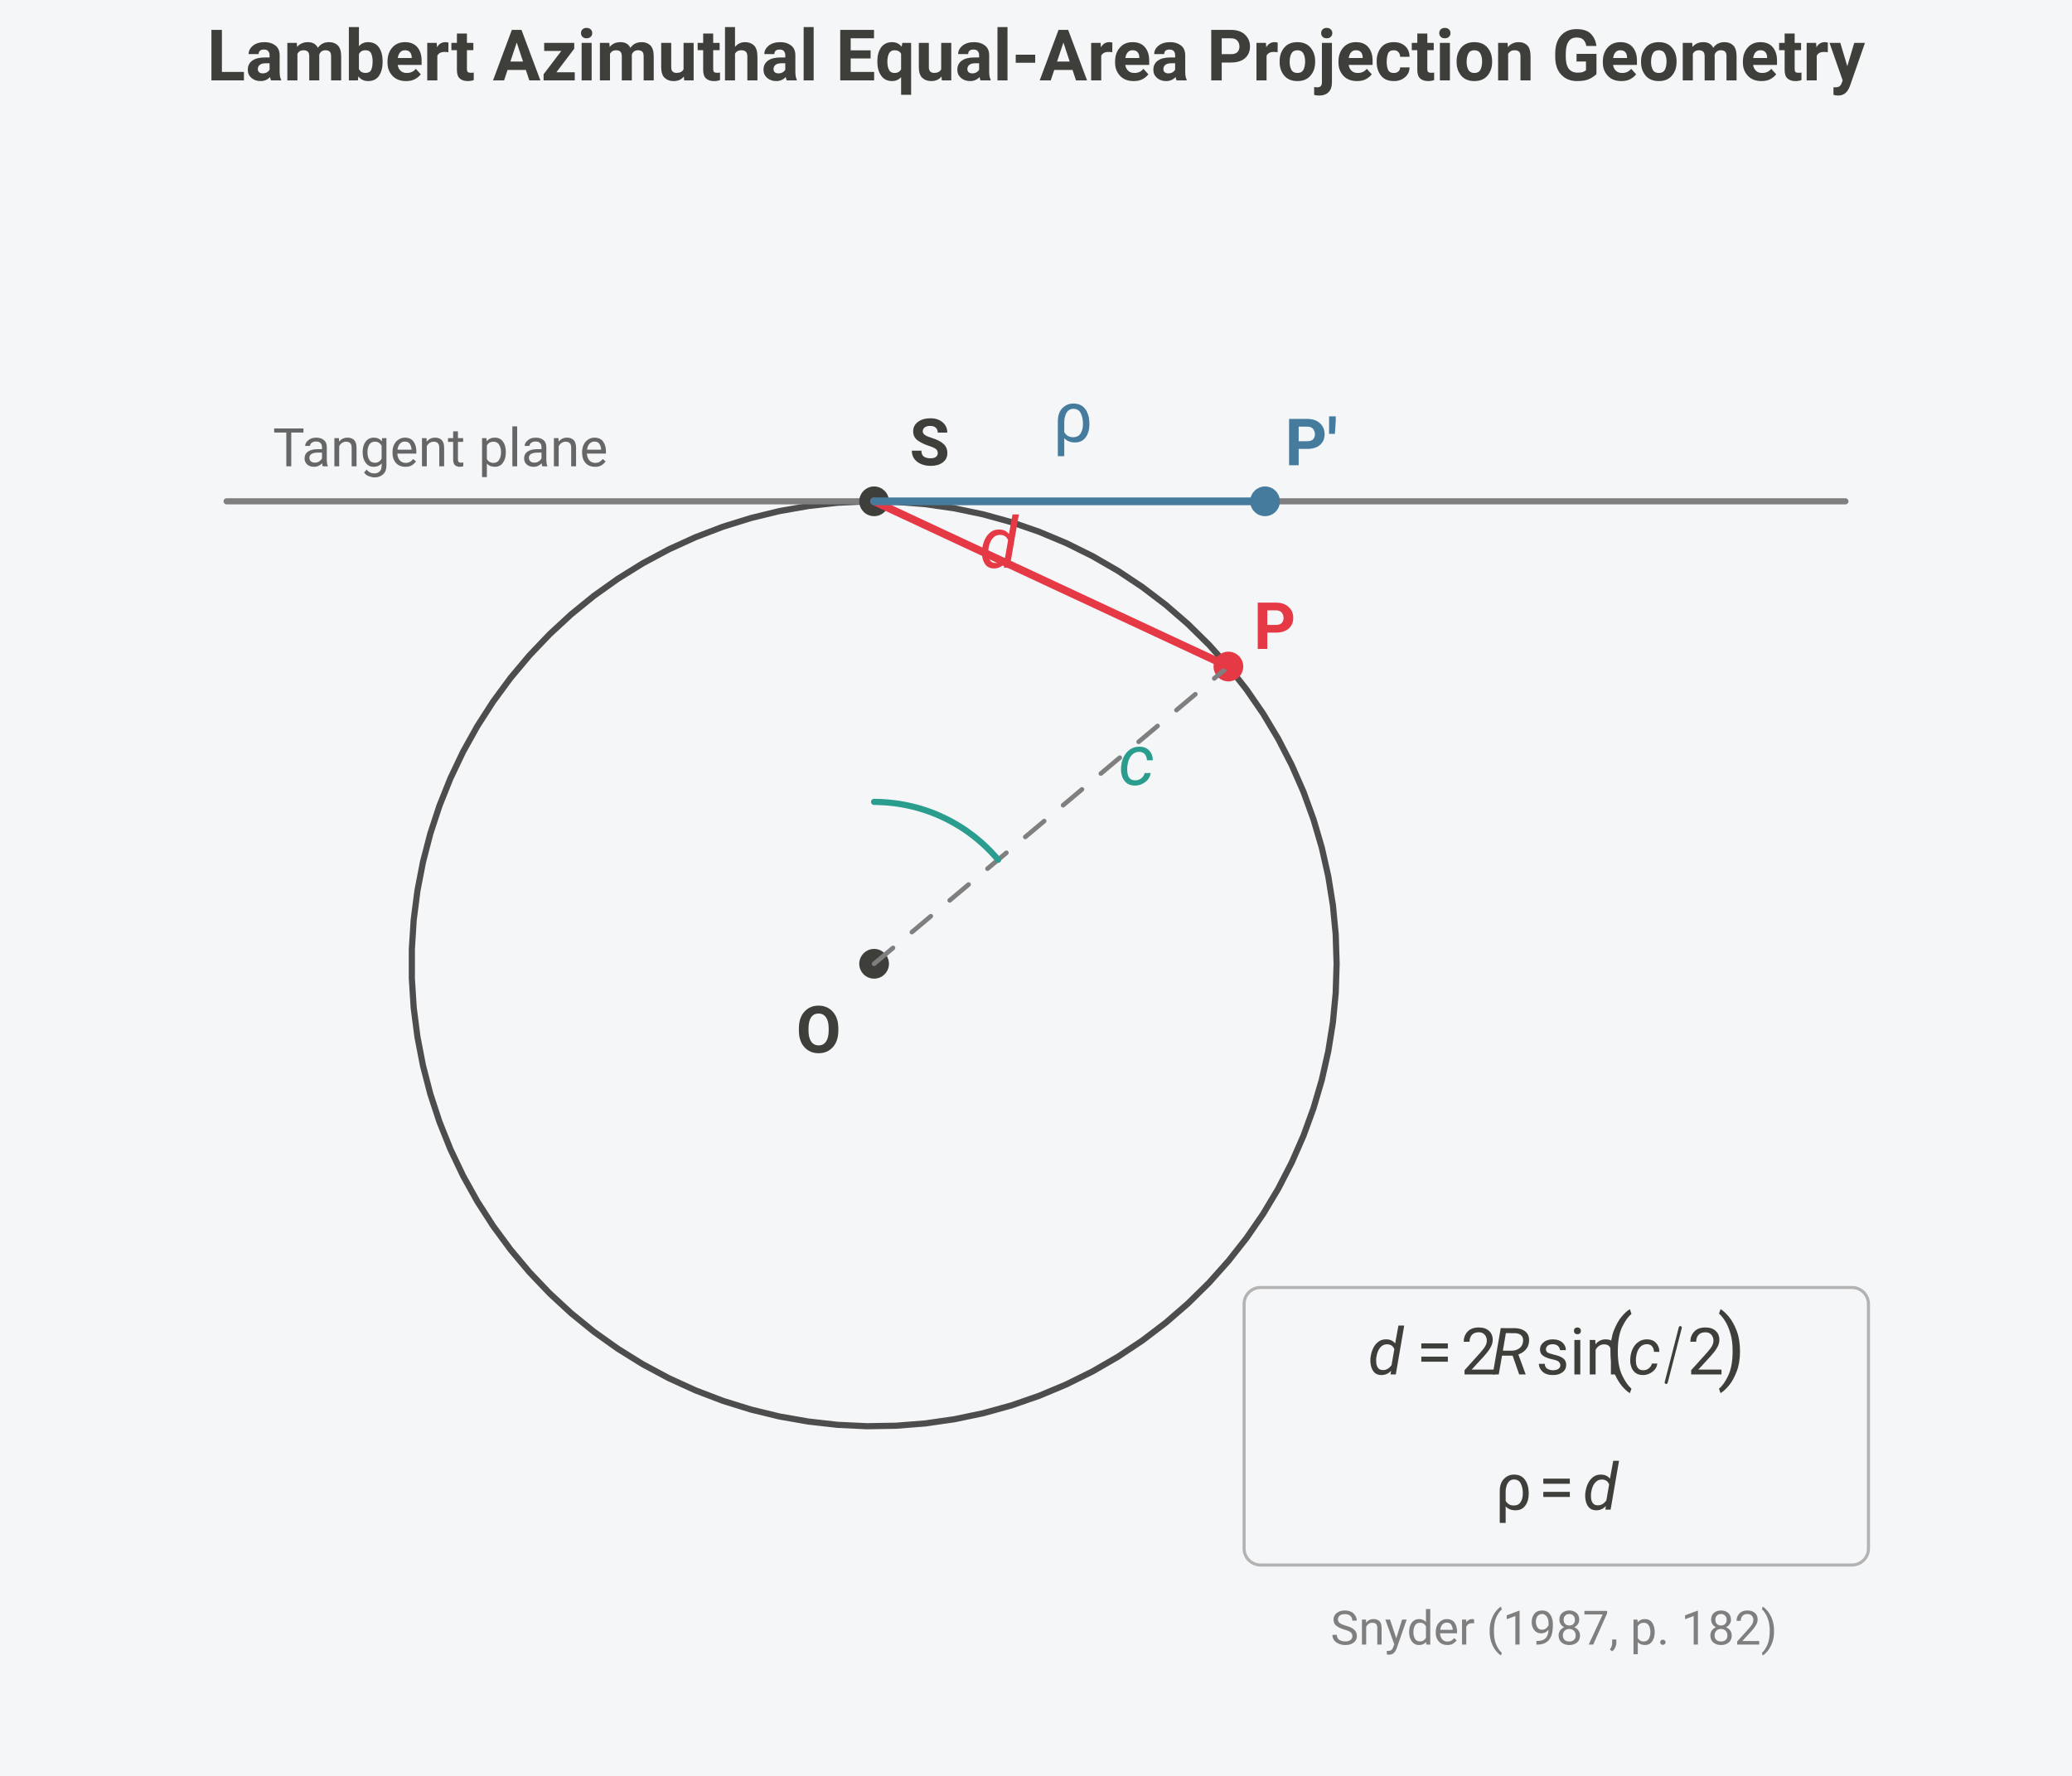
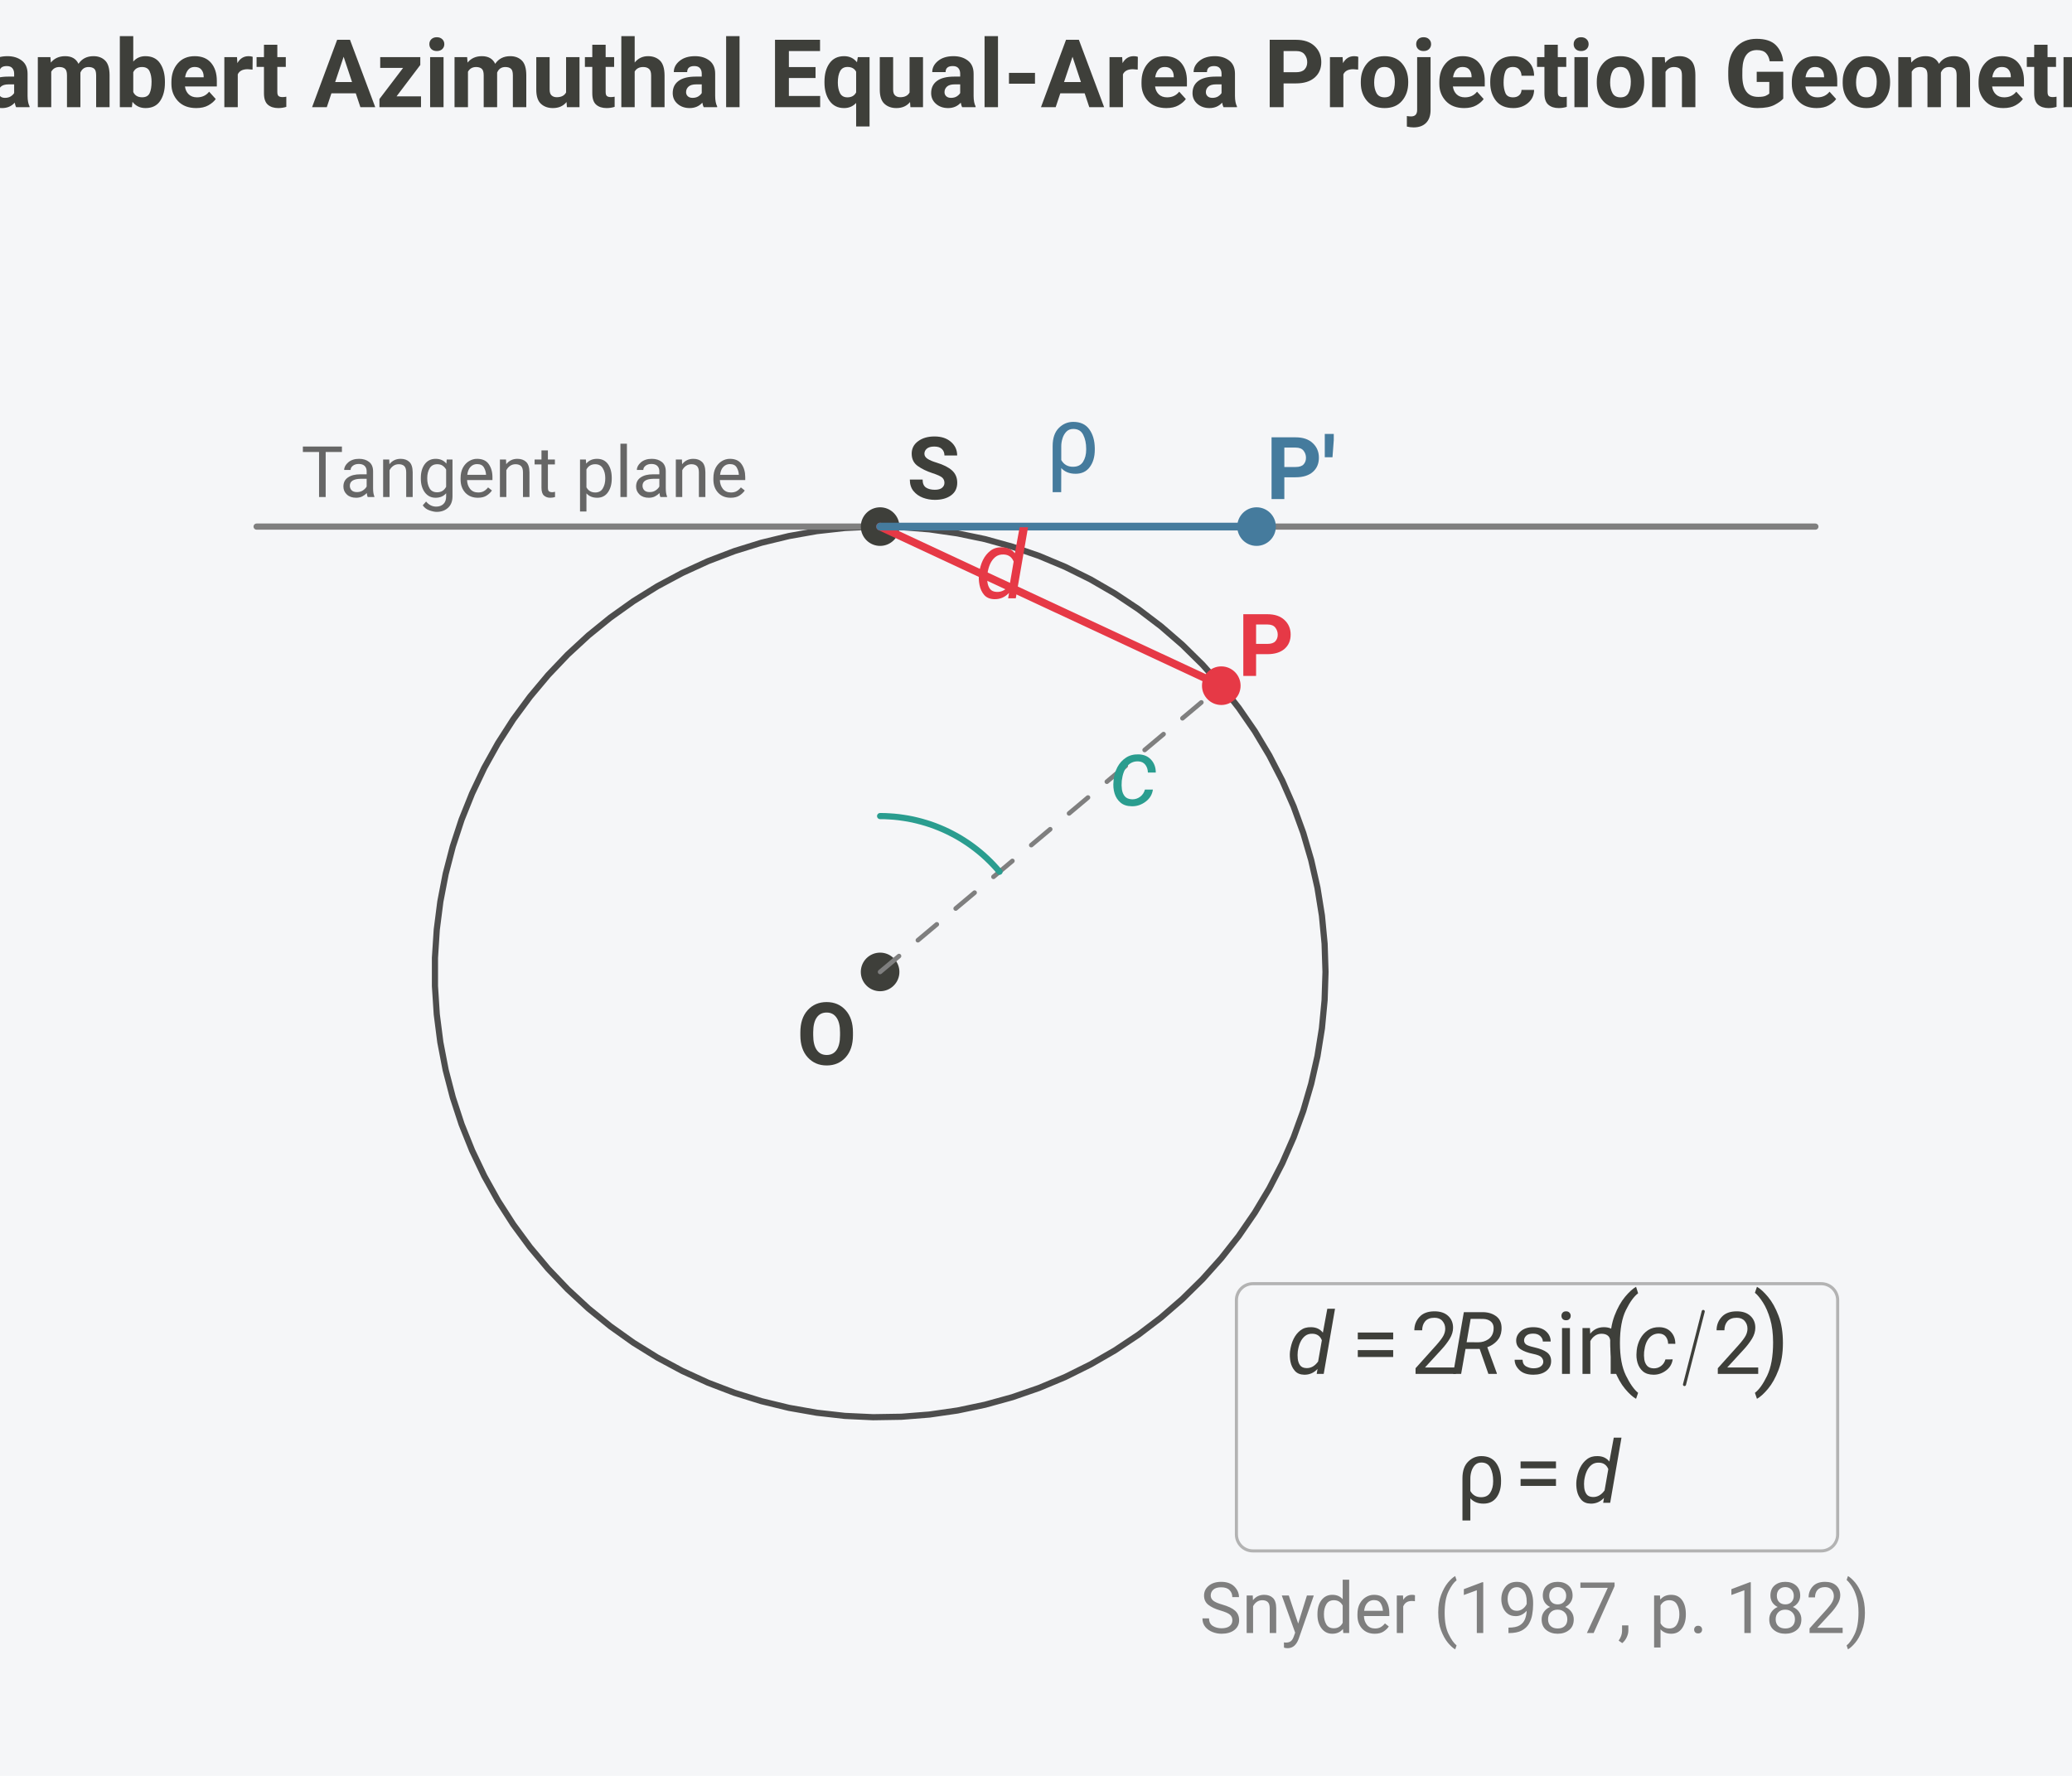
<svg xmlns="http://www.w3.org/2000/svg" width="504.00pt" height="432.00pt" viewBox="0 0 504.00 432.00">
  <g class="svglite">
    <defs>
      <style type="text/css">
    /* theme-aware-processed */
    .svglite line, .svglite polyline, .svglite polygon, .svglite path, .svglite circle {
      fill: none;
      stroke: #3E3F3A;
      stroke-linecap: round;
      stroke-linejoin: round;
      stroke-miterlimit: 10.00;
    }
    .svglite &gt; g &gt; rect {
      fill: none;
      stroke: #3E3F3A;
      stroke-linecap: round;
      stroke-linejoin: round;
      stroke-miterlimit: 10.00;
    }
    .svglite text {
      white-space: pre;
      fill: #3E3F3A;
    }
    .svglite g.glyphgroup path {
      fill: inherit;
      stroke: none;
    }
  </style>
    </defs>
    <rect class="svg-bg" width="100%" height="100%" style="stroke: none; fill: #F5F6F8;" />
    <defs>
      <clipPath id="cpMC4wMHw1MDQuMDB8MC4wMHw0MzIuMDA=">
        <rect x="0.00" y="0.00" width="504.00" height="432.00" />
      </clipPath>
    </defs>
    <g clip-path="url(#cpMC4wMHw1MDQuMDB8MC4wMHw0MzIuMDA=)">
-       <text x="252.00" y="19.55" text-anchor="middle" style="font-size: 1.44em; font-weight: bold; font-family: &quot;Roboto&quot;, -apple-system, BlinkMacSystemFont, &quot;Segoe UI&quot;, system-ui, sans-serif;">Lambert Azimuthal Equal-Area Projection Geometry</text>
+       <text x="252.00" y="26.07" text-anchor="middle" style="font-size: 1.92em; font-weight: bold; font-family: &quot;Roboto&quot;, -apple-system, BlinkMacSystemFont, &quot;Segoe UI&quot;, system-ui, sans-serif;">Lambert Azimuthal Equal-Area Projection Geometry</text>
    </g>
    <defs>
-       <clipPath id="cpMTQuNDB8NDg5LjYwfDI4LjgwfDQxNy42MA==">
-         <rect x="14.40" y="28.80" width="475.20" height="388.80" />
+       <clipPath id="cpMTkuMjB8NDg0LjgwfDM4LjQwfDQxMi44MA==">
+         <rect x="19.20" y="38.40" width="465.60" height="374.40" />
      </clipPath>
    </defs>
-     <g clip-path="url(#cpMTQuNDB8NDg5LjYwfDI4LjgwfDQxNy42MA==)">
-       <polyline points="325.12,234.45 324.90,227.31 324.22,220.21 323.09,213.16 321.52,206.20 319.51,199.35 317.07,192.64 314.20,186.10 310.93,179.75 307.27,173.63 303.22,167.75 298.80,162.14 294.05,156.82 288.96,151.81 283.56,147.13 277.88,142.81 271.94,138.86 265.76,135.29 259.36,132.12 252.77,129.36 246.03,127.02 239.15,125.12 232.16,123.66 225.09,122.64 217.98,122.08 210.84,121.96 203.71,122.30 196.61,123.10 189.58,124.33 182.65,126.02 175.83,128.14 169.16,130.69 162.67,133.65 156.37,137.02 150.31,140.79 144.49,144.93 138.95,149.43 133.71,154.27 128.78,159.44 124.19,164.91 119.96,170.66 116.10,176.66 112.63,182.90 109.56,189.35 106.91,195.97 104.68,202.76 102.89,209.67 101.54,216.67 100.63,223.76 100.18,230.88 100.18,238.02 100.63,245.14 101.54,252.23 102.89,259.23 104.68,266.14 106.91,272.93 109.56,279.55 112.63,286.00 116.10,292.24 119.96,298.24 124.19,303.99 128.78,309.46 133.71,314.63 138.95,319.47 144.49,323.97 150.31,328.11 156.38,331.88 162.67,335.25 169.16,338.21 175.83,340.76 182.65,342.88 189.58,344.57 196.61,345.80 203.71,346.60 210.84,346.94 217.98,346.82 225.09,346.26 232.16,345.24 239.15,343.78 246.03,341.88 252.77,339.54 259.36,336.78 265.76,333.61 271.94,330.04 277.88,326.09 283.56,321.77 288.96,317.09 294.05,312.08 298.80,306.76 303.22,301.15 307.27,295.27 310.93,289.15 314.20,282.80 317.07,276.26 319.51,269.55 321.52,262.70 323.09,255.74 324.22,248.69 324.90,241.59 325.12,234.45 " style="stroke-width: 1.50; stroke: #4D4D4D;" />
-       <polyline points="55.13,121.95 448.88,121.95 " style="stroke-width: 1.50; stroke: #7F7F7F;" />
-       <text x="66.38" y="113.43" style="font-size: 1.08em;fill: #666666; font-family: &quot;Roboto&quot;, -apple-system, BlinkMacSystemFont, &quot;Segoe UI&quot;, system-ui, sans-serif;">Tangent plane</text>
-       <circle class="theme-fill-fg" cx="212.62" cy="234.45" r="3.24" style="stroke-width: 0.75; fill: #3E3F3A;" />
-       <text x="199.12" y="256.05" text-anchor="middle" style="font-size: 1.32em; font-weight: bold; font-family: &quot;Roboto&quot;, -apple-system, BlinkMacSystemFont, &quot;Segoe UI&quot;, system-ui, sans-serif;">O</text>
-       <circle class="theme-fill-fg" cx="212.62" cy="121.95" r="3.24" style="stroke-width: 0.75; fill: #3E3F3A;" />
-       <text x="226.12" y="113.17" text-anchor="middle" style="font-size: 1.32em; font-weight: bold; font-family: &quot;Roboto&quot;, -apple-system, BlinkMacSystemFont, &quot;Segoe UI&quot;, system-ui, sans-serif;">S</text>
-       <circle cx="298.80" cy="162.14" r="3.24" style="stroke-width: 0.75; stroke: #E63946; fill: #E63946;" />
-       <text x="310.05" y="157.86" text-anchor="middle" style="font-size: 1.32em; font-weight: bold;fill: #E63946; font-family: &quot;Roboto&quot;, -apple-system, BlinkMacSystemFont, &quot;Segoe UI&quot;, system-ui, sans-serif;">P</text>
-       <polyline points="212.62,234.45 298.80,162.14 " style="stroke-width: 1.12; stroke: #7F7F7F; stroke-dasharray: 6.00,6.00;" />
-       <circle cx="307.71" cy="121.95" r="3.24" style="stroke-width: 0.75; stroke: #457B9D; fill: #457B9D;" />
-       <text x="318.96" y="113.17" text-anchor="middle" style="font-size: 1.32em; font-weight: bold;fill: #457B9D; font-family: &quot;Roboto&quot;, -apple-system, BlinkMacSystemFont, &quot;Segoe UI&quot;, system-ui, sans-serif;">P'</text>
-       <polyline points="212.62,121.95 298.80,162.14 " style="stroke-width: 1.88; stroke: #E63946;" />
-       <polyline points="212.62,121.95 307.71,121.95 " style="stroke-width: 1.88; stroke: #457B9D;" />
-       <polyline points="212.62,195.07 213.81,195.09 214.99,195.15 216.17,195.24 217.35,195.36 218.53,195.52 219.70,195.72 220.86,195.95 222.01,196.21 223.16,196.51 224.30,196.84 225.42,197.21 226.54,197.61 227.64,198.05 228.73,198.52 229.80,199.02 230.86,199.55 231.90,200.12 232.92,200.71 233.93,201.34 234.92,201.99 235.88,202.68 236.83,203.39 237.75,204.14 238.65,204.90 239.53,205.70 240.38,206.52 241.21,207.37 242.01,208.24 242.79,209.14 " style="stroke-width: 1.50; stroke: #2A9D8F;" />
-       <text x="272.03" y="190.93" style="font-size: 1.44em; font-style: italic;fill: #2A9D8F; font-family: &quot;Roboto&quot;, -apple-system, BlinkMacSystemFont, &quot;Segoe UI&quot;, system-ui, sans-serif;">c</text>
-       <text x="238.21" y="138.11" style="font-size: 1.44em; font-style: italic;fill: #E63946; font-family: &quot;Roboto&quot;, -apple-system, BlinkMacSystemFont, &quot;Segoe UI&quot;, system-ui, sans-serif;">d</text>
-       <text x="256.08" y="107.46" style="font-size: 1.44em;fill: #457B9D; font-family: &quot;Roboto&quot;, -apple-system, BlinkMacSystemFont, &quot;Segoe UI&quot;, system-ui, sans-serif;">ρ</text>
-       <rect rx="4" x="302.62" y="313.20" width="151.87" height="67.50" style="stroke-width: 0.75; stroke: #B3B3B3; fill: #F5F6F8;" />
-       <text x="332.74" y="334.34" style="font-size: 1.32em; font-style: italic; font-family: &quot;Roboto&quot;, -apple-system, BlinkMacSystemFont, &quot;Segoe UI&quot;, system-ui, sans-serif;">d</text>
-       <text x="344.55" y="334.34" style="font-size: 1.32em; font-family: &quot;Roboto&quot;, -apple-system, BlinkMacSystemFont, &quot;Segoe UI&quot;, system-ui, sans-serif;">=</text>
-       <text x="355.30" y="334.34" style="font-size: 1.32em; font-family: &quot;Roboto&quot;, -apple-system, BlinkMacSystemFont, &quot;Segoe UI&quot;, system-ui, sans-serif;">2</text>
-       <text x="362.64" y="334.34" style="font-size: 1.32em; font-style: italic; font-family: &quot;Roboto&quot;, -apple-system, BlinkMacSystemFont, &quot;Segoe UI&quot;, system-ui, sans-serif;">R</text>
-       <text x="373.58" y="334.34" style="font-size: 1.32em; font-family: &quot;Roboto&quot;, -apple-system, BlinkMacSystemFont, &quot;Segoe UI&quot;, system-ui, sans-serif;">sin</text>
-       <text x="390.44" y="334.34" style="font-size: 1.65em; font-family: &quot;Roboto&quot;, -apple-system, BlinkMacSystemFont, &quot;Segoe UI&quot;, system-ui, sans-serif;">(</text>
-       <text x="395.94" y="334.34" style="font-size: 1.32em; font-style: italic; font-family: &quot;Roboto&quot;, -apple-system, BlinkMacSystemFont, &quot;Segoe UI&quot;, system-ui, sans-serif;">c</text>
-       <polyline points="405.29,336.29 408.72,322.96 " style="stroke-width: 0.75;" />
-       <text x="410.43" y="334.34" style="font-size: 1.32em; font-family: &quot;Roboto&quot;, -apple-system, BlinkMacSystemFont, &quot;Segoe UI&quot;, system-ui, sans-serif;">2</text>
-       <text x="417.76" y="334.34" style="font-size: 1.65em; font-family: &quot;Roboto&quot;, -apple-system, BlinkMacSystemFont, &quot;Segoe UI&quot;, system-ui, sans-serif;">)</text>
-       <text x="363.68" y="367.24" style="font-size: 1.32em; font-family: &quot;Roboto&quot;, -apple-system, BlinkMacSystemFont, &quot;Segoe UI&quot;, system-ui, sans-serif;">ρ</text>
-       <text x="374.23" y="367.24" style="font-size: 1.32em; font-family: &quot;Roboto&quot;, -apple-system, BlinkMacSystemFont, &quot;Segoe UI&quot;, system-ui, sans-serif;">=</text>
-       <text x="384.99" y="367.24" style="font-size: 1.32em; font-style: italic; font-family: &quot;Roboto&quot;, -apple-system, BlinkMacSystemFont, &quot;Segoe UI&quot;, system-ui, sans-serif;">d</text>
-       <text x="378.00" y="400.06" text-anchor="middle" style="font-size: 0.96em;fill: #7F7F7F; font-family: &quot;Roboto&quot;, -apple-system, BlinkMacSystemFont, &quot;Segoe UI&quot;, system-ui, sans-serif;">Snyder (1987, p. 182)</text>
+     <g clip-path="url(#cpMTkuMjB8NDg0LjgwfDM4LjQwfDQxMi44MA==)">
+       <polyline points="322.42,236.43 322.20,229.56 321.55,222.72 320.46,215.93 318.94,209.23 317.01,202.63 314.66,196.17 311.90,189.87 308.75,183.76 305.22,177.86 301.32,172.20 297.07,166.80 292.49,161.67 287.59,156.85 282.39,152.35 276.92,148.19 271.20,144.38 265.25,140.94 259.09,137.89 252.75,135.23 246.25,132.99 239.62,131.15 232.90,129.75 226.09,128.77 219.24,128.22 212.36,128.11 205.50,128.44 198.67,129.20 191.90,130.40 185.22,132.02 178.65,134.06 172.23,136.51 165.98,139.37 159.92,142.61 154.08,146.24 148.48,150.23 143.14,154.56 138.09,159.22 133.35,164.20 128.93,169.47 124.85,175.00 121.14,180.78 117.79,186.79 114.84,193.00 112.28,199.38 110.14,205.91 108.41,212.57 107.11,219.32 106.24,226.14 105.80,233.00 105.80,239.87 106.24,246.73 107.11,253.55 108.41,260.30 110.14,266.95 112.28,273.49 114.84,279.87 117.79,286.07 121.14,292.08 124.85,297.86 128.93,303.40 133.35,308.67 138.09,313.64 143.14,318.31 148.48,322.64 154.08,326.63 159.92,330.25 165.98,333.50 172.23,336.36 178.65,338.81 185.22,340.85 191.90,342.47 198.67,343.66 205.50,344.43 212.36,344.75 219.24,344.64 226.09,344.10 232.90,343.12 239.62,341.71 246.25,339.88 252.75,337.63 259.09,334.98 265.25,331.92 271.20,328.49 276.92,324.68 282.39,320.52 287.59,316.01 292.49,311.19 297.07,306.07 301.32,300.67 305.22,295.00 308.75,289.10 311.90,282.99 314.66,276.70 317.01,270.24 318.94,263.64 320.46,256.94 321.55,250.15 322.20,243.30 322.42,236.43 " style="stroke-width: 1.50; stroke: #4D4D4D;" />
+       <polyline points="62.42,128.10 441.58,128.10 " style="stroke-width: 1.50; stroke: #7F7F7F;" />
+       <text x="73.25" y="120.91" style="font-size: 1.44em;fill: #666666; font-family: &quot;Roboto&quot;, -apple-system, BlinkMacSystemFont, &quot;Segoe UI&quot;, system-ui, sans-serif;">Tangent plane</text>
+       <circle class="theme-fill-fg" cx="214.08" cy="236.43" r="4.32" style="stroke-width: 0.75; fill: #3E3F3A;" />
+       <text x="201.08" y="258.98" text-anchor="middle" style="font-size: 1.76em; font-weight: bold; font-family: &quot;Roboto&quot;, -apple-system, BlinkMacSystemFont, &quot;Segoe UI&quot;, system-ui, sans-serif;">O</text>
+       <circle class="theme-fill-fg" cx="214.08" cy="128.10" r="4.32" style="stroke-width: 0.75; fill: #3E3F3A;" />
+       <text x="227.08" y="121.39" text-anchor="middle" style="font-size: 1.76em; font-weight: bold; font-family: &quot;Roboto&quot;, -apple-system, BlinkMacSystemFont, &quot;Segoe UI&quot;, system-ui, sans-serif;">S</text>
+       <circle cx="297.07" cy="166.80" r="4.32" style="stroke-width: 0.75; stroke: #E63946; fill: #E63946;" />
+       <text x="307.90" y="164.43" text-anchor="middle" style="font-size: 1.76em; font-weight: bold;fill: #E63946; font-family: &quot;Roboto&quot;, -apple-system, BlinkMacSystemFont, &quot;Segoe UI&quot;, system-ui, sans-serif;">P</text>
+       <polyline points="214.08,236.43 297.07,166.80 " style="stroke-width: 1.12; stroke: #7F7F7F; stroke-dasharray: 6.00,6.00;" />
+       <circle cx="305.65" cy="128.10" r="4.32" style="stroke-width: 0.75; stroke: #457B9D; fill: #457B9D;" />
+       <text x="316.48" y="121.40" text-anchor="middle" style="font-size: 1.76em; font-weight: bold;fill: #457B9D; font-family: &quot;Roboto&quot;, -apple-system, BlinkMacSystemFont, &quot;Segoe UI&quot;, system-ui, sans-serif;">P'</text>
+       <polyline points="214.08,128.10 297.07,166.80 " style="stroke-width: 1.88; stroke: #E63946;" />
+       <polyline points="214.08,128.10 305.65,128.10 " style="stroke-width: 1.88; stroke: #457B9D;" />
+       <polyline points="214.08,198.52 215.22,198.53 216.36,198.59 217.50,198.67 218.64,198.79 219.77,198.95 220.89,199.13 222.01,199.35 223.12,199.61 224.23,199.90 225.32,200.22 226.41,200.57 227.48,200.96 228.54,201.38 229.59,201.83 230.62,202.31 231.64,202.83 232.65,203.37 233.63,203.94 234.60,204.55 235.55,205.18 236.48,205.84 237.39,206.53 238.28,207.24 239.15,207.98 239.99,208.75 240.81,209.54 241.61,210.36 242.38,211.20 243.13,212.06 " style="stroke-width: 1.50; stroke: #2A9D8F;" />
+       <text x="269.95" y="195.91" style="font-size: 1.92em; font-style: italic;fill: #2A9D8F; font-family: &quot;Roboto&quot;, -apple-system, BlinkMacSystemFont, &quot;Segoe UI&quot;, system-ui, sans-serif;">c</text>
+       <text x="237.24" y="145.54" style="font-size: 1.92em; font-style: italic;fill: #E63946; font-family: &quot;Roboto&quot;, -apple-system, BlinkMacSystemFont, &quot;Segoe UI&quot;, system-ui, sans-serif;">d</text>
+       <text x="254.41" y="115.03" style="font-size: 1.92em;fill: #457B9D; font-family: &quot;Roboto&quot;, -apple-system, BlinkMacSystemFont, &quot;Segoe UI&quot;, system-ui, sans-serif;">ρ</text>
+       <rect rx="4" x="300.75" y="312.27" width="146.25" height="65.00" style="stroke-width: 0.75; stroke: #B3B3B3; fill: #F5F6F8;" />
+       <text x="312.97" y="334.21" style="font-size: 1.76em; font-style: italic; font-family: &quot;Roboto&quot;, -apple-system, BlinkMacSystemFont, &quot;Segoe UI&quot;, system-ui, sans-serif;">d</text>
+       <text x="328.71" y="334.21" style="font-size: 1.76em; font-family: &quot;Roboto&quot;, -apple-system, BlinkMacSystemFont, &quot;Segoe UI&quot;, system-ui, sans-serif;">=</text>
+       <text x="343.06" y="334.21" style="font-size: 1.76em; font-family: &quot;Roboto&quot;, -apple-system, BlinkMacSystemFont, &quot;Segoe UI&quot;, system-ui, sans-serif;">2</text>
+       <text x="352.85" y="334.21" style="font-size: 1.76em; font-style: italic; font-family: &quot;Roboto&quot;, -apple-system, BlinkMacSystemFont, &quot;Segoe UI&quot;, system-ui, sans-serif;">R</text>
+       <text x="367.44" y="334.21" style="font-size: 1.76em; font-family: &quot;Roboto&quot;, -apple-system, BlinkMacSystemFont, &quot;Segoe UI&quot;, system-ui, sans-serif;">sin</text>
+       <text x="389.93" y="334.21" style="font-size: 2.2em; font-family: &quot;Roboto&quot;, -apple-system, BlinkMacSystemFont, &quot;Segoe UI&quot;, system-ui, sans-serif;">(</text>
+       <text x="397.26" y="334.21" style="font-size: 1.76em; font-style: italic; font-family: &quot;Roboto&quot;, -apple-system, BlinkMacSystemFont, &quot;Segoe UI&quot;, system-ui, sans-serif;">c</text>
+       <polyline points="409.74,336.80 414.30,319.02 " style="stroke-width: 0.75;" />
+       <text x="416.58" y="334.21" style="font-size: 1.76em; font-family: &quot;Roboto&quot;, -apple-system, BlinkMacSystemFont, &quot;Segoe UI&quot;, system-ui, sans-serif;">2</text>
+       <text x="426.37" y="334.21" style="font-size: 2.2em; font-family: &quot;Roboto&quot;, -apple-system, BlinkMacSystemFont, &quot;Segoe UI&quot;, system-ui, sans-serif;">)</text>
+       <text x="354.23" y="365.57" style="font-size: 1.76em; font-family: &quot;Roboto&quot;, -apple-system, BlinkMacSystemFont, &quot;Segoe UI&quot;, system-ui, sans-serif;">ρ</text>
+       <text x="368.31" y="365.57" style="font-size: 1.76em; font-family: &quot;Roboto&quot;, -apple-system, BlinkMacSystemFont, &quot;Segoe UI&quot;, system-ui, sans-serif;">=</text>
+       <text x="382.65" y="365.57" style="font-size: 1.76em; font-style: italic; font-family: &quot;Roboto&quot;, -apple-system, BlinkMacSystemFont, &quot;Segoe UI&quot;, system-ui, sans-serif;">d</text>
+       <text x="373.33" y="397.25" text-anchor="middle" style="font-size: 1.44em;fill: #7F7F7F; font-family: &quot;Roboto&quot;, -apple-system, BlinkMacSystemFont, &quot;Segoe UI&quot;, system-ui, sans-serif;">Snyder (1987, p. 182)</text>
    </g>
  </g>
</svg>
